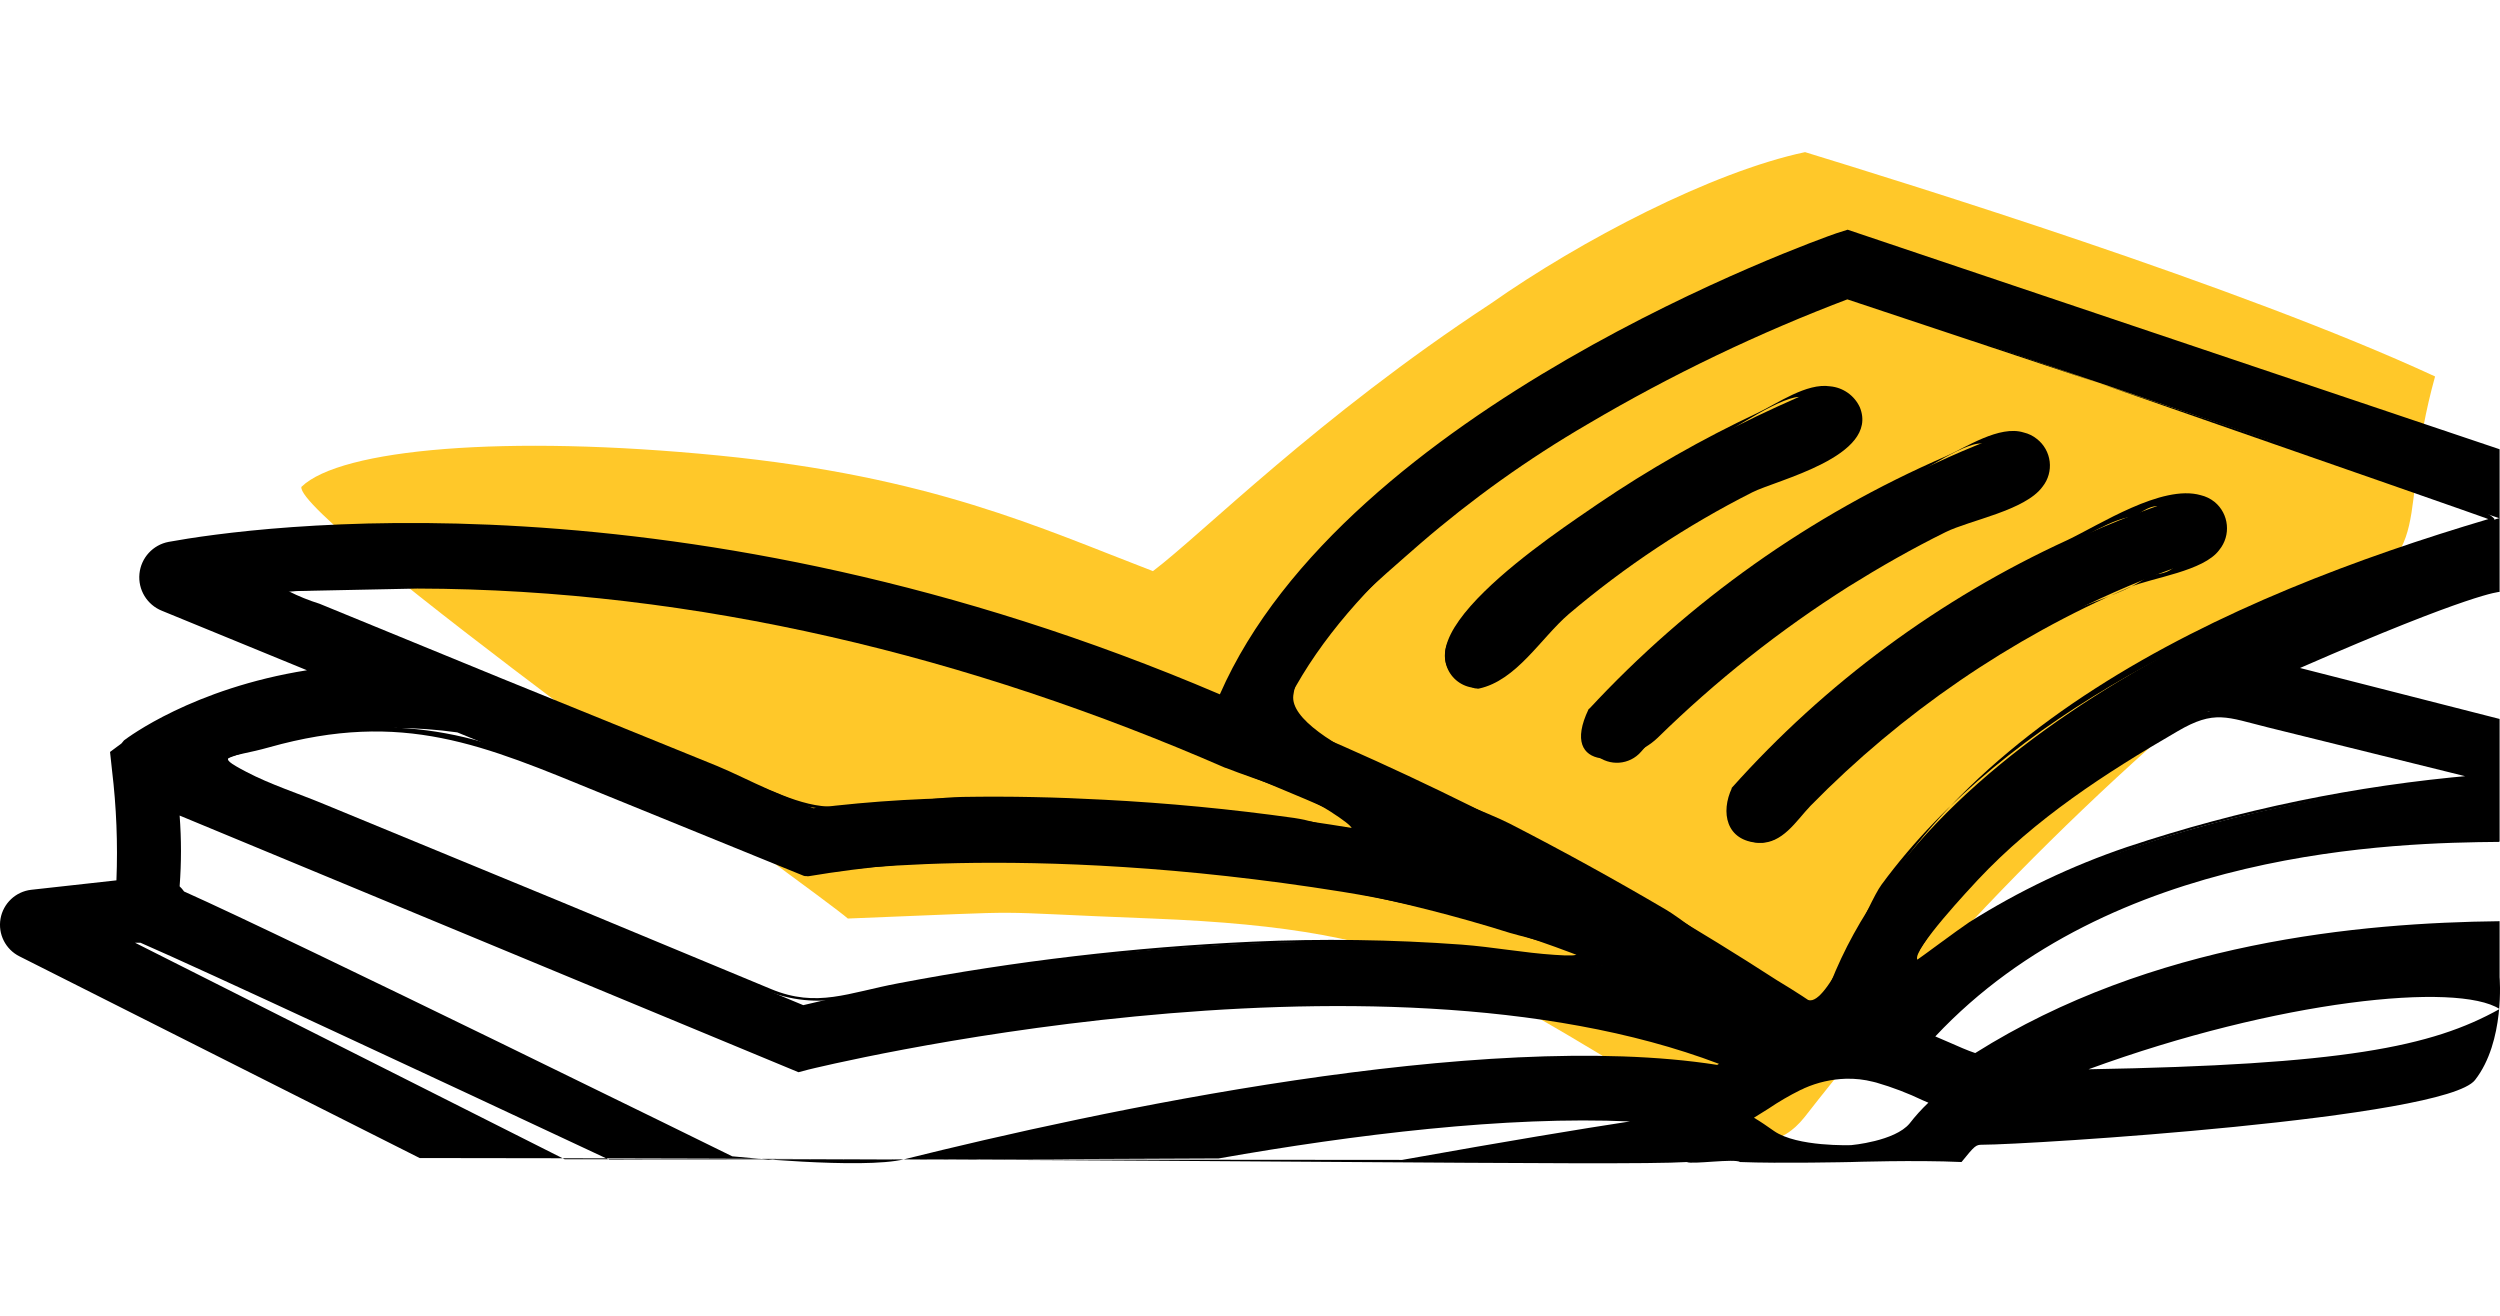
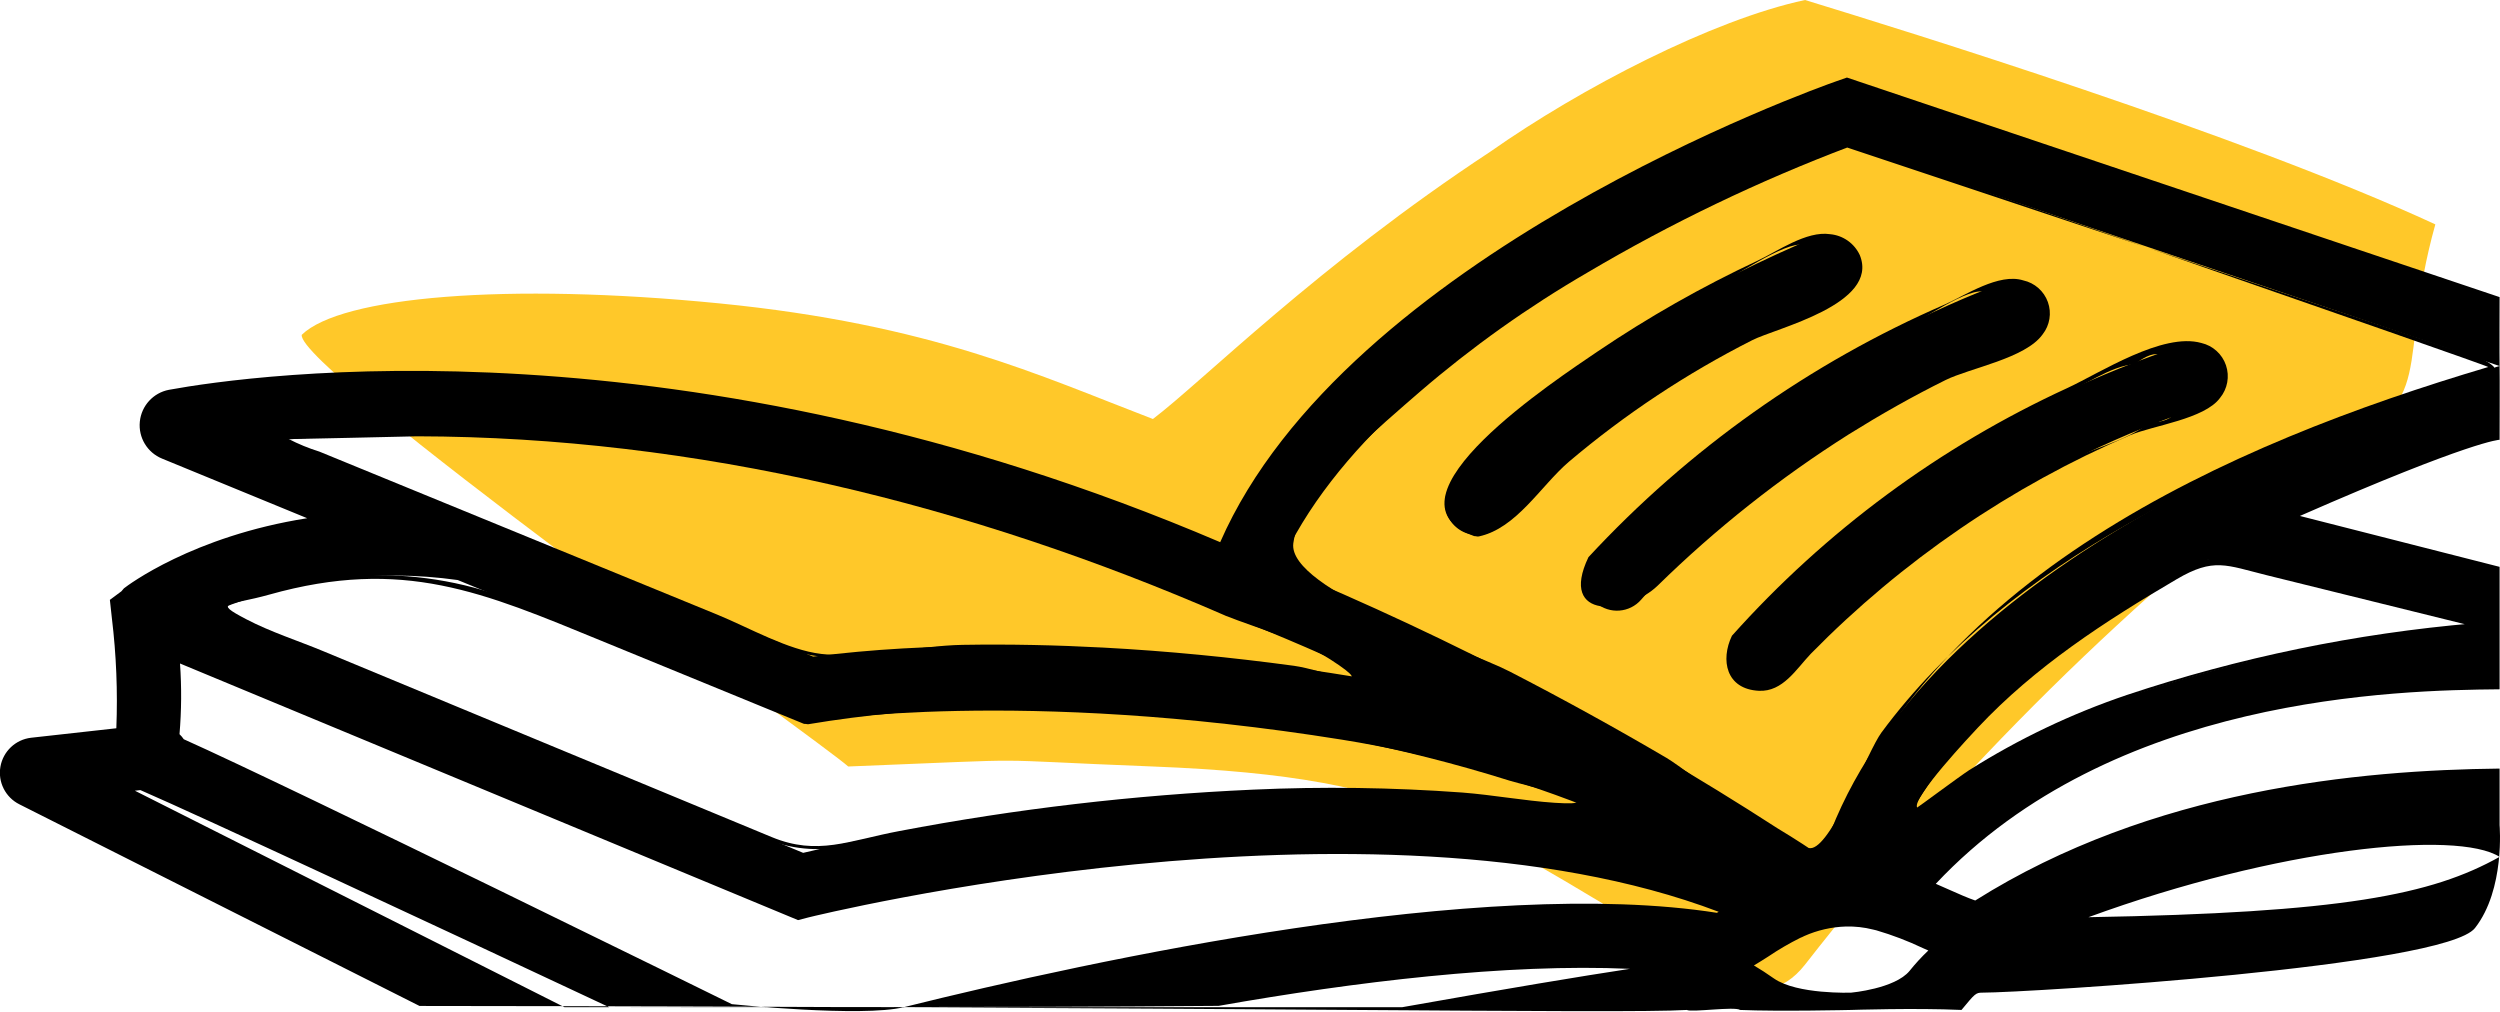
- <svg xmlns="http://www.w3.org/2000/svg" id="Layer_1" width="192.666" height="101.37" data-name="Layer 1" viewBox="0 0 187.89 75.99">
-   <defs>
-     <style>.cls-1{fill:#ffc829;}</style>
-   </defs>
-   <g id="Group_303" data-name="Group 303">
-     <path id="Path_1013" data-name="Path 1013" class="cls-1" d="M183,16.86C168.39,10.09,143,2.26,135.65,0c-7,1.49-16.82,6.6-23.66,11.41C99,19.94,90.37,28.67,86.64,31.49,78.13,28.23,70,24.38,54,22.8s-28.42-.51-31.36,2.36c-.42,2.5,39.08,30.66,41.07,32.44,15.56-.61,8.92-.54,22.89,0,20.71.82,23.92,4.56,43.18,15.93,2.08,1.23,4.1,1.16,5.83-1a213.05,213.05,0,0,1,39.41-38.88C183.44,30.34,180,27.67,183,16.86Z" transform="translate(0.01)" />
-     <g id="Group_302" data-name="Group 302">
-       <path id="Path_1014" data-name="Path 1014" d="M186,69.74c2.27-2.9,1.85-7.73,1.85-7.73V42.6l-15-3.83c13-5.68,15-5.72,15-5.72h0s0-4.94,0-5.54,0-5.18,0-5.18l-49-16.5L138,6.1c-1.56.54-36.9,13.13-46.33,34.65-40.33-17.23-72.8-12.59-79-11.46a2.71,2.71,0,0,0-.51,5.18l10.9,4.47C14.49,40.3,9.59,44,9.31,44.21l-.19.23-.86.64.15,1.39a51.8,51.8,0,0,1,.33,8.26l-6.41.71a2.65,2.65,0,0,0-.88,5L31.53,75.6c60.1.06,90.2.61,95.24.3.33.2,3.6-.28,4,0,2.93.12,8.34,0,8.34,0s4.84-.16,8.3,0c1-1.23,1.07-1.3,1.56-1.3C152.42,74.6,183.73,72.64,186,69.74Zm1.85-5.34c-5.11,2.86-11.82,4.19-30.9,4.53,14.28-5.22,27.72-6.57,30.9-4.53Zm0-12.6v6c-10.48.12-26.12,1.54-39.41,9.91-.58-.19-1.27-.5-2-.82l-1-.43c13.28-14.15,34.74-14.55,42.37-14.62ZM186,47c-13.41,1.32-32.33,5-42.9,15,4.31-8.41,13.36-15,22.93-20ZM13.82,55.56a2.43,2.43,0,0,0-.33-.38,35,35,0,0,0,0-5.32L60,69.15l.76-.2c.45-.11,42.18-10.39,68.42-.43l-.13.08c-17.64-2.77-46.68,3.5-61.09,7.09-3.15.78-12.94-.22-12.94-.22S21.87,59.16,13.81,55.56Zm125-44.63,49,16.58c-14.81,4.35-44.37,16-50.94,36.89-.81-.57-1.92-1.31-3.34-2.16A232.86,232.86,0,0,0,96.14,42.6C104.06,24.67,133.73,12.85,138.86,10.93ZM92.16,46.18c4,1.59,8,3.29,11.68,5-.73-.14-1.47-.26-2.21-.38a170.93,170.93,0,0,0-27-2.27,101.63,101.63,0,0,0-13.51.78L21.4,33.05C34.52,32,61,32.31,92.16,46.18ZM60.53,54.31l.68-.11c.15,0,15.4-2.5,39.66,1.39a88.23,88.23,0,0,1,19.57,5.52c-24.76-4.89-54.71,1.71-60.08,3l-44-18.26a35,35,0,0,1,18-2.24ZM42.42,75.69,10.14,59.42l.41,0c4.48,1.94,22.2,10.2,35.23,16.31,9.67,0,28.74,0,45.8-.1,10.2-1.8,21.64-3.2,30.91-2.78-3.67.56-9,1.44-17.12,2.89ZM143.51,73c-1.11,1.34-4.39,1.63-4.39,1.63s-4.06.15-5.8-1.06c-.54-.38-1-.7-1.51-1l1.09-.68a20.34,20.34,0,0,1,2.4-1.4,2,2,0,0,0,.3-.14,8.36,8.36,0,0,1,3.12-.71,7.46,7.46,0,0,1,2.05.23l.24.06a22.88,22.88,0,0,1,3.51,1.34l.4.17A13.69,13.69,0,0,0,143.51,73ZM111,40.21a2.41,2.41,0,0,0,1.82-.84c5.45-6.35,14.69-12.56,25.34-17a2.41,2.41,0,0,0-1.87-4.44c-6.65,2.8-19,8.9-27.12,18.34a2.42,2.42,0,0,0,1.83,4Zm8.69,1.71a2.4,2.4,0,0,0,3.64,3.14c6.17-7.18,18.85-15.65,28.87-19.28a2.41,2.41,0,0,0-1.63-4.53c-10.87,3.94-24.15,12.83-30.88,20.67Zm10.83,5.9a2.41,2.41,0,1,0,3.6,3.2l0-.06a73.59,73.59,0,0,1,31.37-20.43,2.41,2.41,0,0,0-1.45-4.59,77.41,77.41,0,0,0-33.56,21.88Z" transform="translate(0.01)" />
-       <g id="Group_301" data-name="Group 301">
-         <path id="Path_1018" data-name="Path 1018" d="M185.92,46.84a112.92,112.92,0,0,0-26.09,5.39A55.92,55.92,0,0,0,148,57.87c-.79.52-3.9,2.84-3.91,2.82-.41-.73,4.1-5.51,4.55-6,4.32-4.6,9.55-8,15-11.16,2.79-1.64,3.71-1.06,6.78-.3l15.48,3.83c.18,0,.69-.1.32-.2l-8.85-2.19c-3.17-.78-7.67-2.87-10.94-2.7-2.76.14-6.26,3.09-8.49,4.57-6.14,4.05-11.54,9-15.13,15.43-.1.18.48.18.58.09,11.44-10.35,27.87-13.44,42.74-15C186.48,47,186.18,46.81,185.92,46.84Z" transform="translate(0.01)" />
-         <path id="Path_1020" data-name="Path 1020" d="M138.63,11l28,9.32,17.4,5.8c.9.3,2.75.7,3.42,1.43.26.29-3.54,1.58-4.91,2.05C167.58,34.69,151,42,141.4,55.05c-1.06,1.43-3.62,8.27-5.21,8.68s-9.3-5.8-10.93-6.76q-5.81-3.42-11.8-6.5c-3.17-1.63-16.7-6.14-16.27-9.64.48-3.86,6.82-9,9.52-11.39a83.82,83.82,0,0,1,12.61-9A127.09,127.09,0,0,1,139,11c.29-.11-.27-.24-.42-.19-16,6-35.22,15.6-42.86,31.73,0,.06,0,.1.08.12a225.51,225.51,0,0,1,40.78,21.77c.11.08.5.14.56,0C144.3,43.46,167.57,33.35,187,27.58c.17,0-48.05-16.75-48.05-16.75C138.77,10.77,138.27,10.9,138.63,11Z" transform="translate(0.01)" />
-         <path id="Path_1021" data-name="Path 1021" d="M92.07,46.26c2.52,1,5.63,1.83,7.91,3.3,4.09,2.64-.65.76-2.73.48q-7.12-1-14.3-1.37c-3.53-.19-7.06-.27-10.6-.21-3.34.06-7.34,1.07-10.63.68-2.53-.3-5.41-2-7.82-3L37.68,39.55,24,33.94A15.07,15.07,0,0,1,21.68,33s9.38-.2,9.67-.2c21,.05,41.56,5.12,60.72,13.47.14.06.71,0,.43-.16-22.31-9.72-46.75-15-71.15-13.17-.1,0-.35.1-.14.2L54.34,46.7c2.53,1,5,2.55,7.74,2.66,6,.25,12.15-.79,18.22-.56a177.92,177.92,0,0,1,23.59,2.53c.1,0,.58-.06.3-.19q-5.77-2.67-11.69-5C92.36,46.05,91.78,46.15,92.07,46.26Z" transform="translate(0.01)" />
-         <path id="Path_1022" data-name="Path 1022" d="M60.76,54.42c16.88-2.82,36.57-.82,52.71,4.26,1,.31,8.21,2,3.37,1.65-2.32-.15-4.63-.59-7-.77a133.32,133.32,0,0,0-15.74-.22,187.94,187.94,0,0,0-26.56,3.12c-3.8.71-6.14,1.88-9.6.44L41.93,56.25,24.34,49c-1.92-.8-4-1.46-5.83-2.42-2.58-1.35-1.3-1,1.71-1.85,10.09-2.84,16.13-.15,24.93,3.45L60.4,54.39c.14.06.71,0,.43-.15L39.18,45.36c-7.56-3.1-15.3-2.69-23,.37-.1,0-.12.13,0,.17l41.09,17c4.5,1.87,7.51.29,12.45-.59,16.69-3,34.06-4.22,50.81-1.13.1,0,.58-.08.3-.19C102.63,53.77,80,50.94,60.47,54.2,60.09,54.27,60.58,54.45,60.76,54.42Z" transform="translate(0.01)" />
-         <path id="Path_1025" data-name="Path 1025" d="M111.13,40.32c2.84-.61,4.65-3.78,6.76-5.6a70.58,70.58,0,0,1,13.79-9.15c1.77-.91,9.58-2.69,8.09-6.39a2.73,2.73,0,0,0-2.24-1.58c-1.76-.27-3.94,1.28-5.45,2a88.11,88.11,0,0,0-12,6.84c-2.88,2-16.83,11-9.28,13.85.14.06.72-.05.43-.15l-1.75-3.86,1.25-1.39c.87-1.37,2.83-2.79,4-3.84a69.42,69.42,0,0,1,7.3-5.47c2.13-1.37,4.32-2.65,6.55-3.83,1.3-.69,5.68-3.69,6.88-3.32l.51,4.67-2,.9c-.2.18-1.7.83-1.95,1a81.84,81.84,0,0,0-8,4.59,63.34,63.34,0,0,0-6.8,5.05c-1.63,1.4-4.45,5.08-6.48,5.51C110.46,40.18,111,40.36,111.13,40.32Z" transform="translate(0.01)" />
-         <path id="Path_1026" data-name="Path 1026" d="M119.38,41.87c-2.29,4.79,2.94,4.32,5.2,2.14a87,87,0,0,1,14.36-11.37c2.36-1.47,4.78-2.85,7.27-4.08,1.81-.9,6-1.62,7.3-3.43a2.54,2.54,0,0,0-.43-3.57,2.46,2.46,0,0,0-1-.49c-1.82-.57-4.36,1.13-5.85,1.79a80,80,0,0,0-26.82,19c-.1.11.45.23.57.09A74.68,74.68,0,0,1,135.5,29.1a88.21,88.21,0,0,1,7.73-4.43c.86-.43,4.93-3.24,5.91-2.7l1.35,4.3c-.8.32-1.58.65-2.35,1a84,84,0,0,0-13.63,7.8,77.84,77.84,0,0,0-7,5.5c-.42.37-.86.76-1.26,1.14-.58.54-1.14,1.09-1.68,1.67Q122.78,45.71,120,42C120,41.8,119.45,41.72,119.38,41.87Z" transform="translate(0.01)" />
-         <path id="Path_1027" data-name="Path 1027" d="M130.16,47.78c-.87,1.82-.46,4,2,4.13,1.8.09,2.81-1.64,3.9-2.78a75.29,75.29,0,0,1,24-16.44c1.7-.71,5.56-1.2,6.72-2.79a2.57,2.57,0,0,0-.35-3.61,2.64,2.64,0,0,0-1.05-.51c-2.91-.83-7.61,2.24-10,3.37a76.78,76.78,0,0,0-25.24,18.63c-.1.11.46.22.58.09a74.16,74.16,0,0,1,14.31-12.45A80.2,80.2,0,0,1,155,29.76c1.45-.69,3.79-2.31,5.46-2.38q2.73-2.09,2.44,1.5c1.23,1.84.78,2.81-1.33,2.88-1.68,1.42-5.16,2.22-7.16,3.27A79.05,79.05,0,0,0,145,40.87q-2.7,2-5.24,4.17c-1.12,1-2.22,2-3.27,3l-1,1q-1.83,2.88-4.77-1.18C130.82,47.7,130.23,47.63,130.16,47.78Z" transform="translate(0.01)" />
+ <svg xmlns="http://www.w3.org/2000/svg" width="187.881" height="75.994" viewBox="0 0 187.881 75.994">
+   <g id="Group_303" data-name="Group 303" transform="translate(-5.3 -25.325)">
+     <g id="Layer_2" data-name="Layer 2" transform="translate(27.978 25.325)">
+       <path id="Path_1013" data-name="Path 1013" d="M170.744,52.435c-14.631-6.767-39.991-14.6-47.369-16.862-6.949,1.486-16.822,6.6-23.663,11.407-12.97,8.534-21.62,17.259-25.345,20.082-8.51-3.257-16.605-7.109-32.6-8.691S13.34,57.865,10.4,60.735c-.416,2.5,39.086,30.657,41.07,32.442,15.563-.613,8.924-.547,22.894,0,20.711.816,23.915,4.551,43.182,15.931,2.075,1.227,4.1,1.154,5.826-1.038a213.412,213.412,0,0,1,39.413-38.88C171.161,65.91,167.727,63.242,170.744,52.435Z" transform="translate(-10.401 -35.573)" fill="#ffc829" />
+     </g>
+     <g id="Layer_1" data-name="Layer 1" transform="translate(5.3 31.155)">
+       <g id="Group_302" data-name="Group 302" transform="translate(0)">
+         <path id="Path_1014" data-name="Path 1014" d="M191.218,95.07c2.274-2.9,1.85-7.73,1.85-7.73V67.925L178.06,64.1c12.97-5.686,15.008-5.725,15.008-5.725h0s.017-4.942,0-5.542c-.017-.561,0-5.18,0-5.18l-49.048-16.5-.774.27c-1.554.544-36.9,13.135-46.327,34.648-40.326-17.229-72.8-12.586-79.005-11.451a2.71,2.71,0,0,0-.51,5.173l10.9,4.477c-8.6,1.351-13.492,5.05-13.771,5.269a2.1,2.1,0,0,0-.192.224l-.866.643.152,1.39a51.865,51.865,0,0,1,.334,8.26l-6.412.713a2.65,2.65,0,0,0-.878,5l30.075,15.156c60.1.06,90.2.606,95.245.3.329.2,3.6-.279,4,0,2.928.125,8.338,0,8.338,0s4.841-.159,8.3,0c1.015-1.226,1.072-1.3,1.563-1.3C157.637,99.924,188.944,97.968,191.218,95.07Zm1.85-5.35c-5.114,2.861-11.817,4.2-30.9,4.535C176.447,89.036,189.884,87.688,193.068,89.72Zm0-12.593v5.958c-10.483.116-26.124,1.544-39.406,9.915-.584-.2-1.272-.506-1.986-.824-.315-.14-.642-.284-.979-.431C163.974,77.6,185.44,77.2,193.068,77.127Zm-1.85-4.841c-13.412,1.317-32.332,4.98-42.895,15.054,4.3-8.41,13.36-15.033,22.922-20Zm-172.185,8.6a2.258,2.258,0,0,0-.325-.385,34.273,34.273,0,0,0,.038-5.313L65.193,94.474l.77-.2c.443-.111,42.176-10.389,68.419-.424l-.137.075c-17.64-2.769-46.677,3.505-61.087,7.088-3.147.782-12.94-.222-12.94-.222S27.092,84.485,19.032,80.882ZM144.076,36.251l48.992,16.581c-14.812,4.354-44.372,15.955-50.94,36.888-.81-.564-1.919-1.3-3.338-2.153a233.169,233.169,0,0,0-37.433-19.642C109.274,50,138.944,38.178,144.076,36.251Zm-46.7,35.258c4.052,1.582,7.968,3.29,11.678,5.033-.726-.135-1.462-.26-2.21-.381a170.971,170.971,0,0,0-27.01-2.269,101.968,101.968,0,0,0-13.509.778l-39.706-16.3C39.737,57.3,66.179,57.63,97.374,71.509Zm-31.625,8.13.676-.113c.152-.024,15.4-2.5,39.658,1.39a88.251,88.251,0,0,1,19.574,5.517c-24.764-4.886-54.708,1.712-60.081,2.986L21.586,71.152a35,35,0,0,1,18.035-2.235ZM47.635,101.017,15.355,84.749l.414-.046C20.251,86.645,37.963,94.9,51,101.018c9.67-.038,28.742.045,45.8-.1,10.194-1.8,21.637-3.2,30.908-2.783-3.668.558-9.006,1.444-17.12,2.885Zm101.09-2.725c-1.109,1.341-4.389,1.633-4.389,1.633s-4.06.149-5.8-1.064c-.539-.376-1.029-.7-1.508-.98.358-.214.717-.436,1.085-.674a20.951,20.951,0,0,1,2.4-1.4,2.344,2.344,0,0,0,.3-.137,8.332,8.332,0,0,1,3.124-.715,7.515,7.515,0,0,1,2.051.229,1.7,1.7,0,0,0,.243.058,23.691,23.691,0,0,1,3.506,1.339c.135.06.267.118.4.176A15.171,15.171,0,0,0,148.725,98.291Zm-32.5-32.76a2.393,2.393,0,0,0,1.823-.838c5.454-6.351,14.687-12.562,25.339-17.041a2.409,2.409,0,0,0-1.866-4.441c-6.65,2.8-19.014,8.9-27.118,18.339a2.41,2.41,0,0,0,1.823,3.981Zm8.692,1.712a2.405,2.405,0,1,0,3.644,3.14c6.164-7.177,18.843-15.644,28.867-19.276a2.408,2.408,0,0,0-1.633-4.53C144.925,50.515,131.649,59.4,124.915,67.243Zm10.83,5.905a2.405,2.405,0,1,0,3.643,3.14,73.445,73.445,0,0,1,31.37-20.434,2.407,2.407,0,0,0-1.453-4.59A77.455,77.455,0,0,0,135.745,73.149Z" transform="translate(-5.218 -31.155)" />
+         <g id="Group_301" data-name="Group 301" transform="translate(9.856 4.983)">
+           <path id="Path_1018" data-name="Path 1018" d="M107.778,51.038a112.888,112.888,0,0,0-26.089,5.387,55.551,55.551,0,0,0-11.842,5.645c-.79.515-3.9,2.835-3.914,2.815-.412-.732,4.1-5.508,4.557-6,4.318-4.6,9.549-7.991,14.946-11.16,2.791-1.64,3.714-1.057,6.775-.3L107.7,51.255c.178.043.686-.1.313-.2l-8.851-2.187c-3.164-.78-7.668-2.868-10.939-2.7-2.757.14-6.257,3.092-8.484,4.564C73.6,54.788,68.2,59.681,64.609,66.167c-.1.183.479.176.578.087,11.442-10.346,27.867-13.443,42.74-14.98C108.334,51.233,108.038,51.009,107.778,51.038Z" transform="translate(68.289 -15.008)" />
+           <path id="Path_1020" data-name="Path 1020" d="M87.989,33.436l27.975,9.325,17.4,5.8c.9.3,2.752.7,3.422,1.431.264.289-3.54,1.58-4.908,2.045C116.937,57.1,100.4,64.416,90.752,77.462c-1.052,1.426-3.612,8.27-5.207,8.675-1.642.417-9.3-5.8-10.931-6.76q-5.809-3.41-11.8-6.5c-3.165-1.628-16.7-6.136-16.263-9.631.479-3.863,6.813-9.029,9.513-11.394a83.744,83.744,0,0,1,12.615-8.971,126.928,126.928,0,0,1,19.678-9.45c.291-.111-.272-.243-.419-.188-15.955,6.033-35.226,15.6-42.858,31.725-.029.06.019.1.072.12A225.64,225.64,0,0,1,85.933,86.857c.118.079.5.14.564-.039,7.162-20.947,30.426-31.055,49.856-36.825.176-.053-48.05-16.755-48.05-16.755C88.124,33.18,87.621,33.313,87.989,33.436Z" transform="translate(40.788 -33.224)" />
+           <path id="Path_1021" data-name="Path 1021" d="M84.929,55.956c2.522,1,5.631,1.83,7.914,3.3,4.089,2.642-.655.759-2.731.477-4.747-.643-9.518-1.11-14.3-1.368-3.528-.188-7.064-.267-10.6-.207-3.345.058-7.341,1.072-10.633.682-2.526-.3-5.407-1.968-7.813-2.953L30.544,49.242,16.865,43.636a14.332,14.332,0,0,1-2.319-.951c0,.034,9.376-.2,9.665-.2,20.962.048,41.563,5.118,60.718,13.467.142.06.715-.031.433-.154-22.315-9.725-46.75-15.054-71.146-13.176-.1.007-.352.108-.142.2L47.2,56.4c2.526,1.036,5.05,2.548,7.745,2.661,6,.248,12.147-.795,18.214-.568a178.747,178.747,0,0,1,23.592,2.534c.1.017.576-.063.3-.19Q91.273,58.159,85.362,55.8C85.22,55.747,84.644,55.843,84.929,55.956Z" transform="translate(-2.717 -20.509)" />
+           <path id="Path_1022" data-name="Path 1022" d="M56.566,57.88c16.877-2.825,36.568-.826,52.708,4.251,1,.313,8.212,1.98,3.369,1.657-2.317-.157-4.626-.59-6.948-.771A132.528,132.528,0,0,0,89.955,62.8a186.892,186.892,0,0,0-26.566,3.112c-3.8.713-6.136,1.886-9.6.448L37.729,59.706l-17.59-7.295c-1.917-.8-3.988-1.455-5.828-2.418-2.574-1.349-1.3-1,1.717-1.847,10.086-2.837,16.128-.154,24.924,3.449L56.2,57.846c.142.058.718-.039.433-.154L34.983,48.82c-7.562-3.1-15.3-2.695-23,.368-.1.041-.12.123-.007.171L53.06,66.4c4.5,1.864,7.516.282,12.456-.595,16.687-2.962,34.058-4.215,50.81-1.125.1.017.58-.079.3-.19C98.435,57.227,75.758,54.4,56.273,57.659,55.89,57.724,56.388,57.909,56.566,57.88Z" transform="translate(-5.66 -14.269)" />
+           <path id="Path_1025" data-name="Path 1025" d="M52.943,58.777c2.839-.607,4.643-3.781,6.758-5.6a70.81,70.81,0,0,1,13.788-9.147c1.768-.91,9.583-2.692,8.094-6.389A2.733,2.733,0,0,0,79.34,36.06c-1.763-.265-3.935,1.279-5.448,1.994a88.194,88.194,0,0,0-12.032,6.832c-2.88,1.968-16.829,11.049-9.282,13.857.142.053.718-.048.433-.154l-1.753-3.861,1.248-1.392c.874-1.368,2.839-2.784,4.056-3.834a67.034,67.034,0,0,1,7.3-5.467c2.124-1.378,4.316-2.652,6.553-3.839,1.3-.689,5.672-3.682,6.878-3.314l.508,4.67-1.946.9c-.2.178-1.707.831-1.953.956A83.126,83.126,0,0,0,65.926,48a64.645,64.645,0,0,0-6.794,5.05c-1.63,1.4-4.448,5.077-6.483,5.51C52.268,58.638,52.762,58.816,52.943,58.777Z" transform="translate(48.333 -29.274)" />
+           <path id="Path_1026" data-name="Path 1026" d="M55.2,58.355c-2.288,4.785,2.941,4.318,5.2,2.141A86.766,86.766,0,0,1,74.77,49.12c2.355-1.469,4.776-2.844,7.263-4.075,1.811-.9,6.009-1.623,7.3-3.434a2.545,2.545,0,0,0-1.455-4.058c-1.825-.576-4.361,1.125-5.857,1.792A79.954,79.954,0,0,0,55.2,58.355c-.1.108.455.224.578.087A74.412,74.412,0,0,1,71.326,45.579c2.5-1.6,5.082-3.085,7.731-4.426.857-.436,4.925-3.239,5.912-2.7l1.341,4.3q-1.189.47-2.348,1a83.881,83.881,0,0,0-13.624,7.8,77.648,77.648,0,0,0-7.047,5.5c-.414.366-.853.761-1.257,1.142-.578.537-1.139,1.089-1.681,1.662q-1.752,2.334-4.576-1.418C55.858,58.276,55.273,58.2,55.2,58.355Z" transform="translate(54.319 -27.294)" />
+           <path id="Path_1027" data-name="Path 1027" d="M59.614,61.521c-.869,1.816-.453,4.012,2.028,4.135,1.8.089,2.813-1.64,3.9-2.782a75.276,75.276,0,0,1,24.03-16.439c1.7-.718,5.561-1.2,6.724-2.789a2.566,2.566,0,0,0-1.4-4.128c-2.909-.824-7.608,2.242-10.04,3.369A76.91,76.91,0,0,0,59.614,61.521c-.1.111.458.224.578.087A74.443,74.443,0,0,1,74.507,49.16a79.349,79.349,0,0,1,9.91-5.66c1.445-.691,3.786-2.312,5.46-2.382q2.727-2.074,2.442,1.5,1.835,2.771-1.329,2.888c-1.688,1.416-5.161,2.218-7.165,3.27a77.419,77.419,0,0,0-9.385,5.838q-2.713,1.965-5.245,4.164c-1.122.973-2.218,1.984-3.27,3.034l-.956.978q-1.832,2.883-4.776-1.18C60.272,61.442,59.687,61.37,59.614,61.521Z" transform="translate(60.688 -24.554)" />
+         </g>
      </g>
    </g>
  </g>
</svg>
